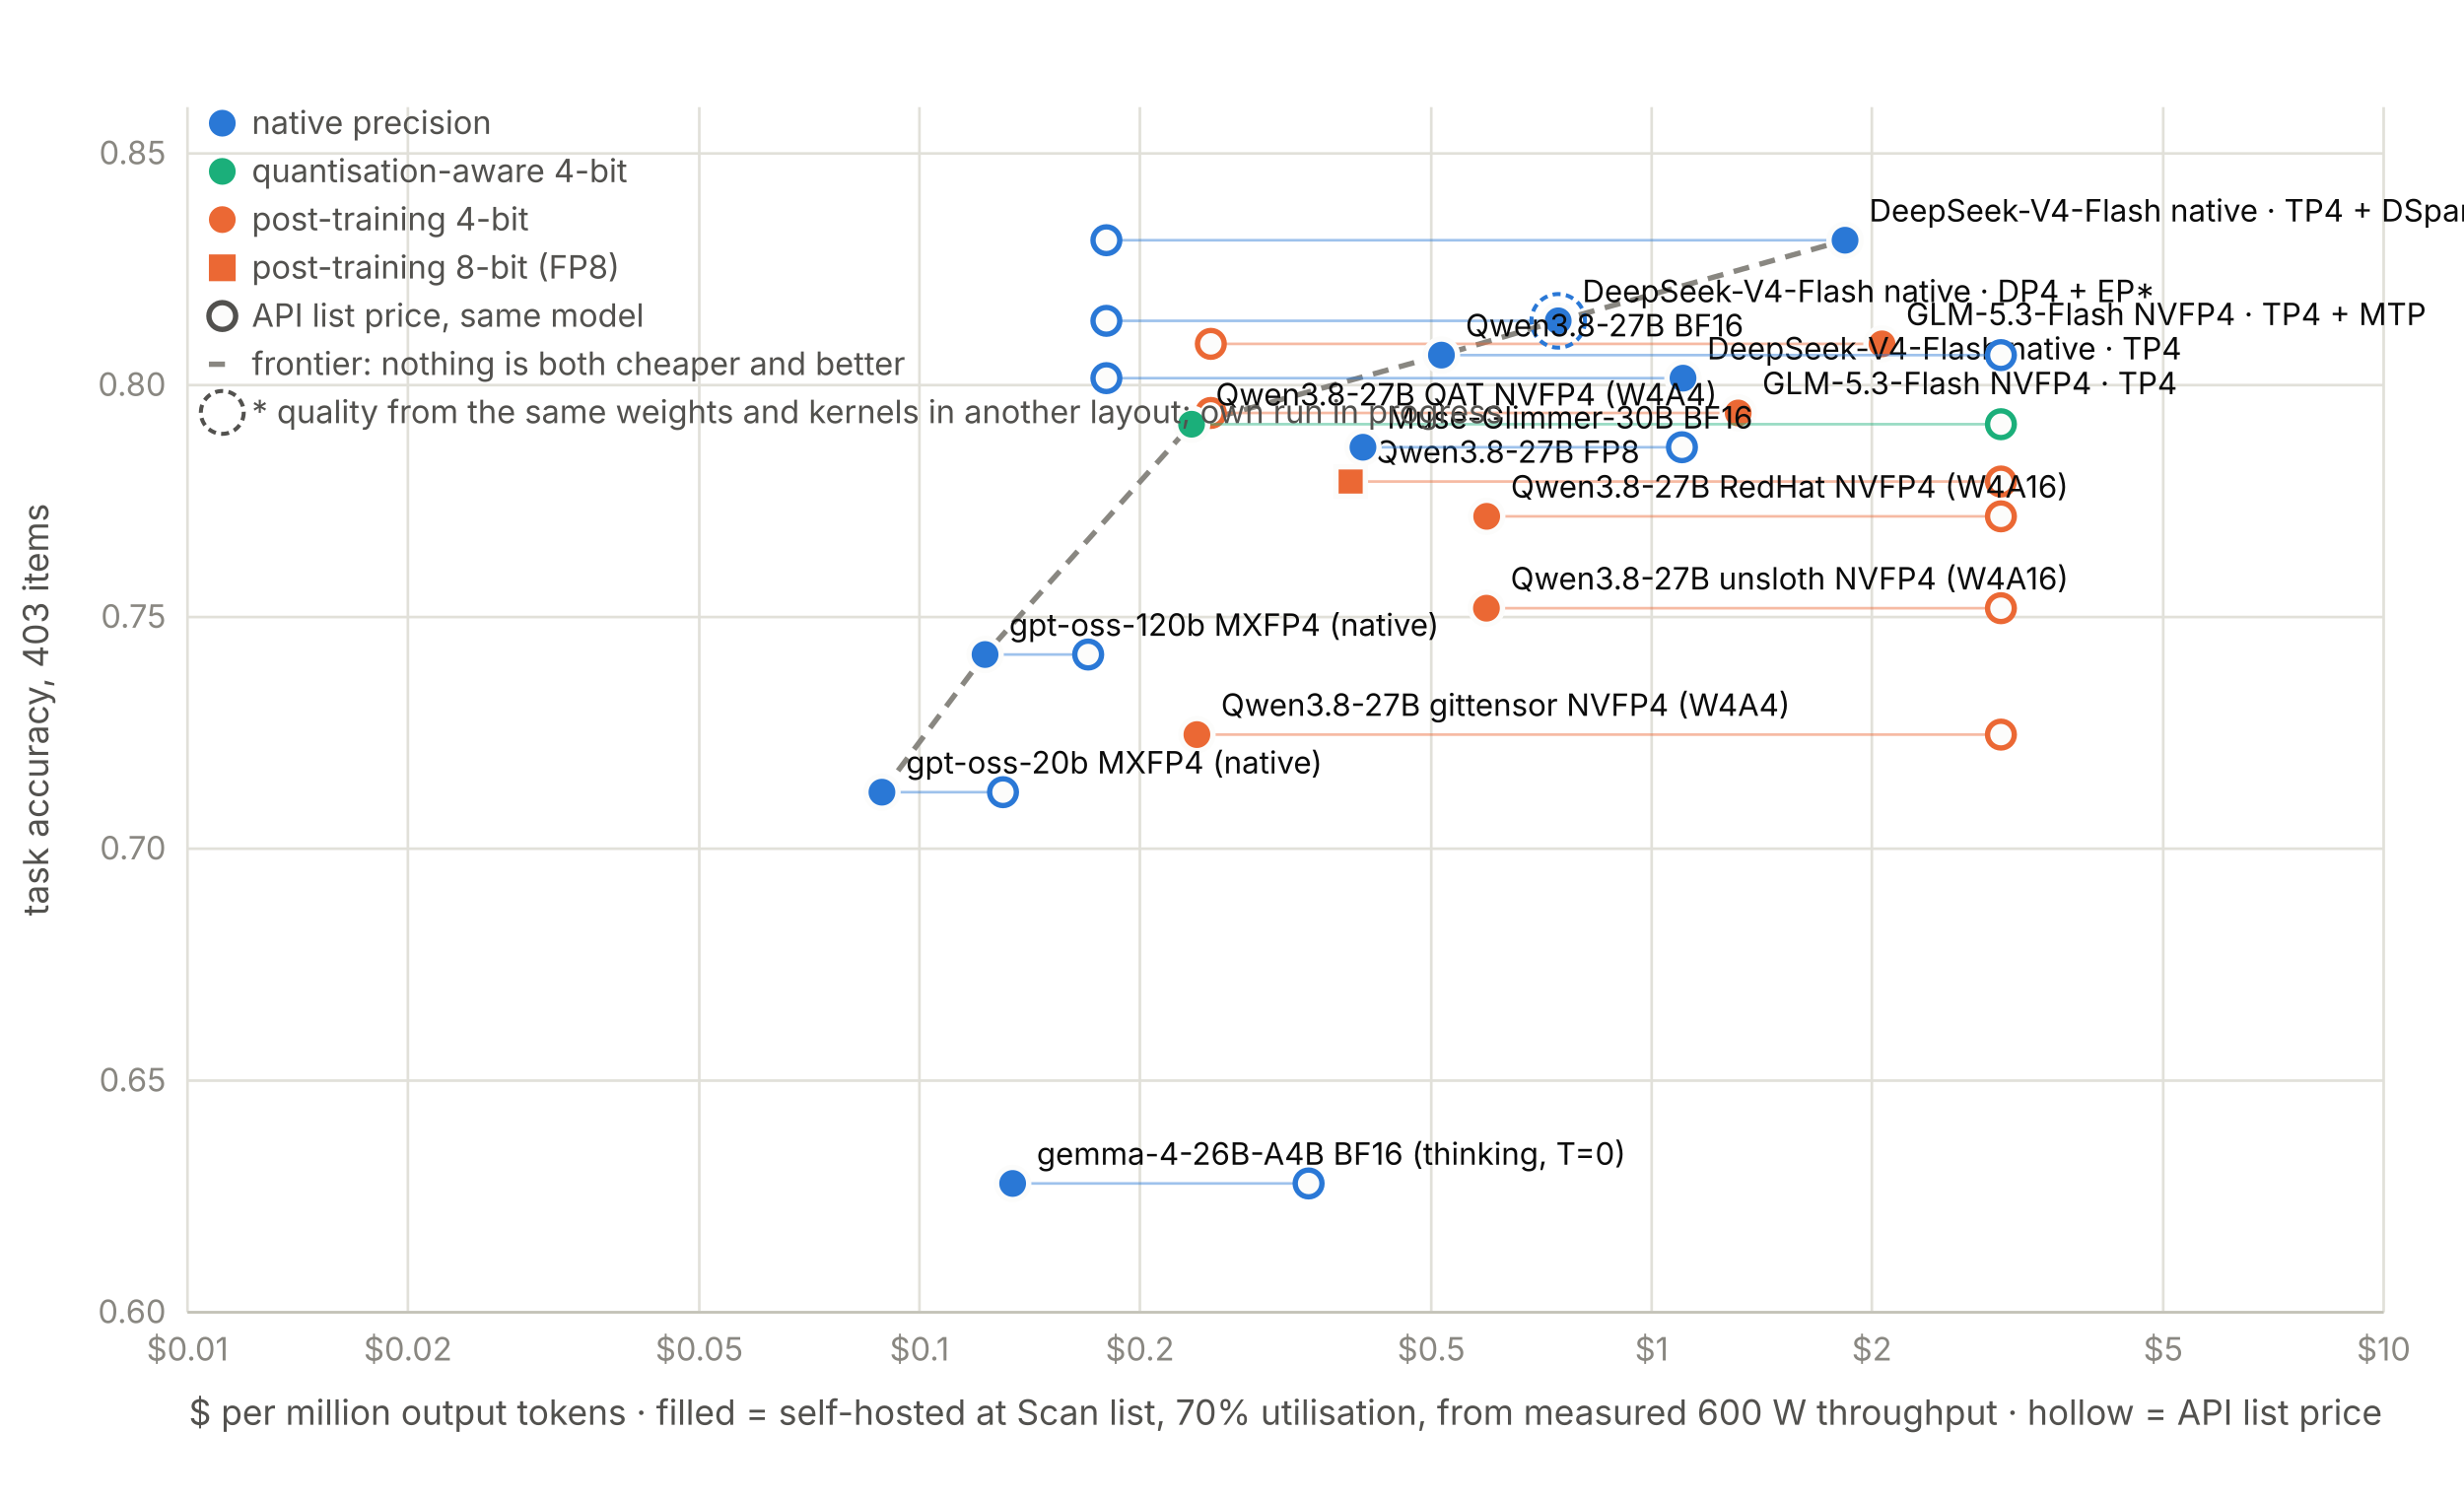
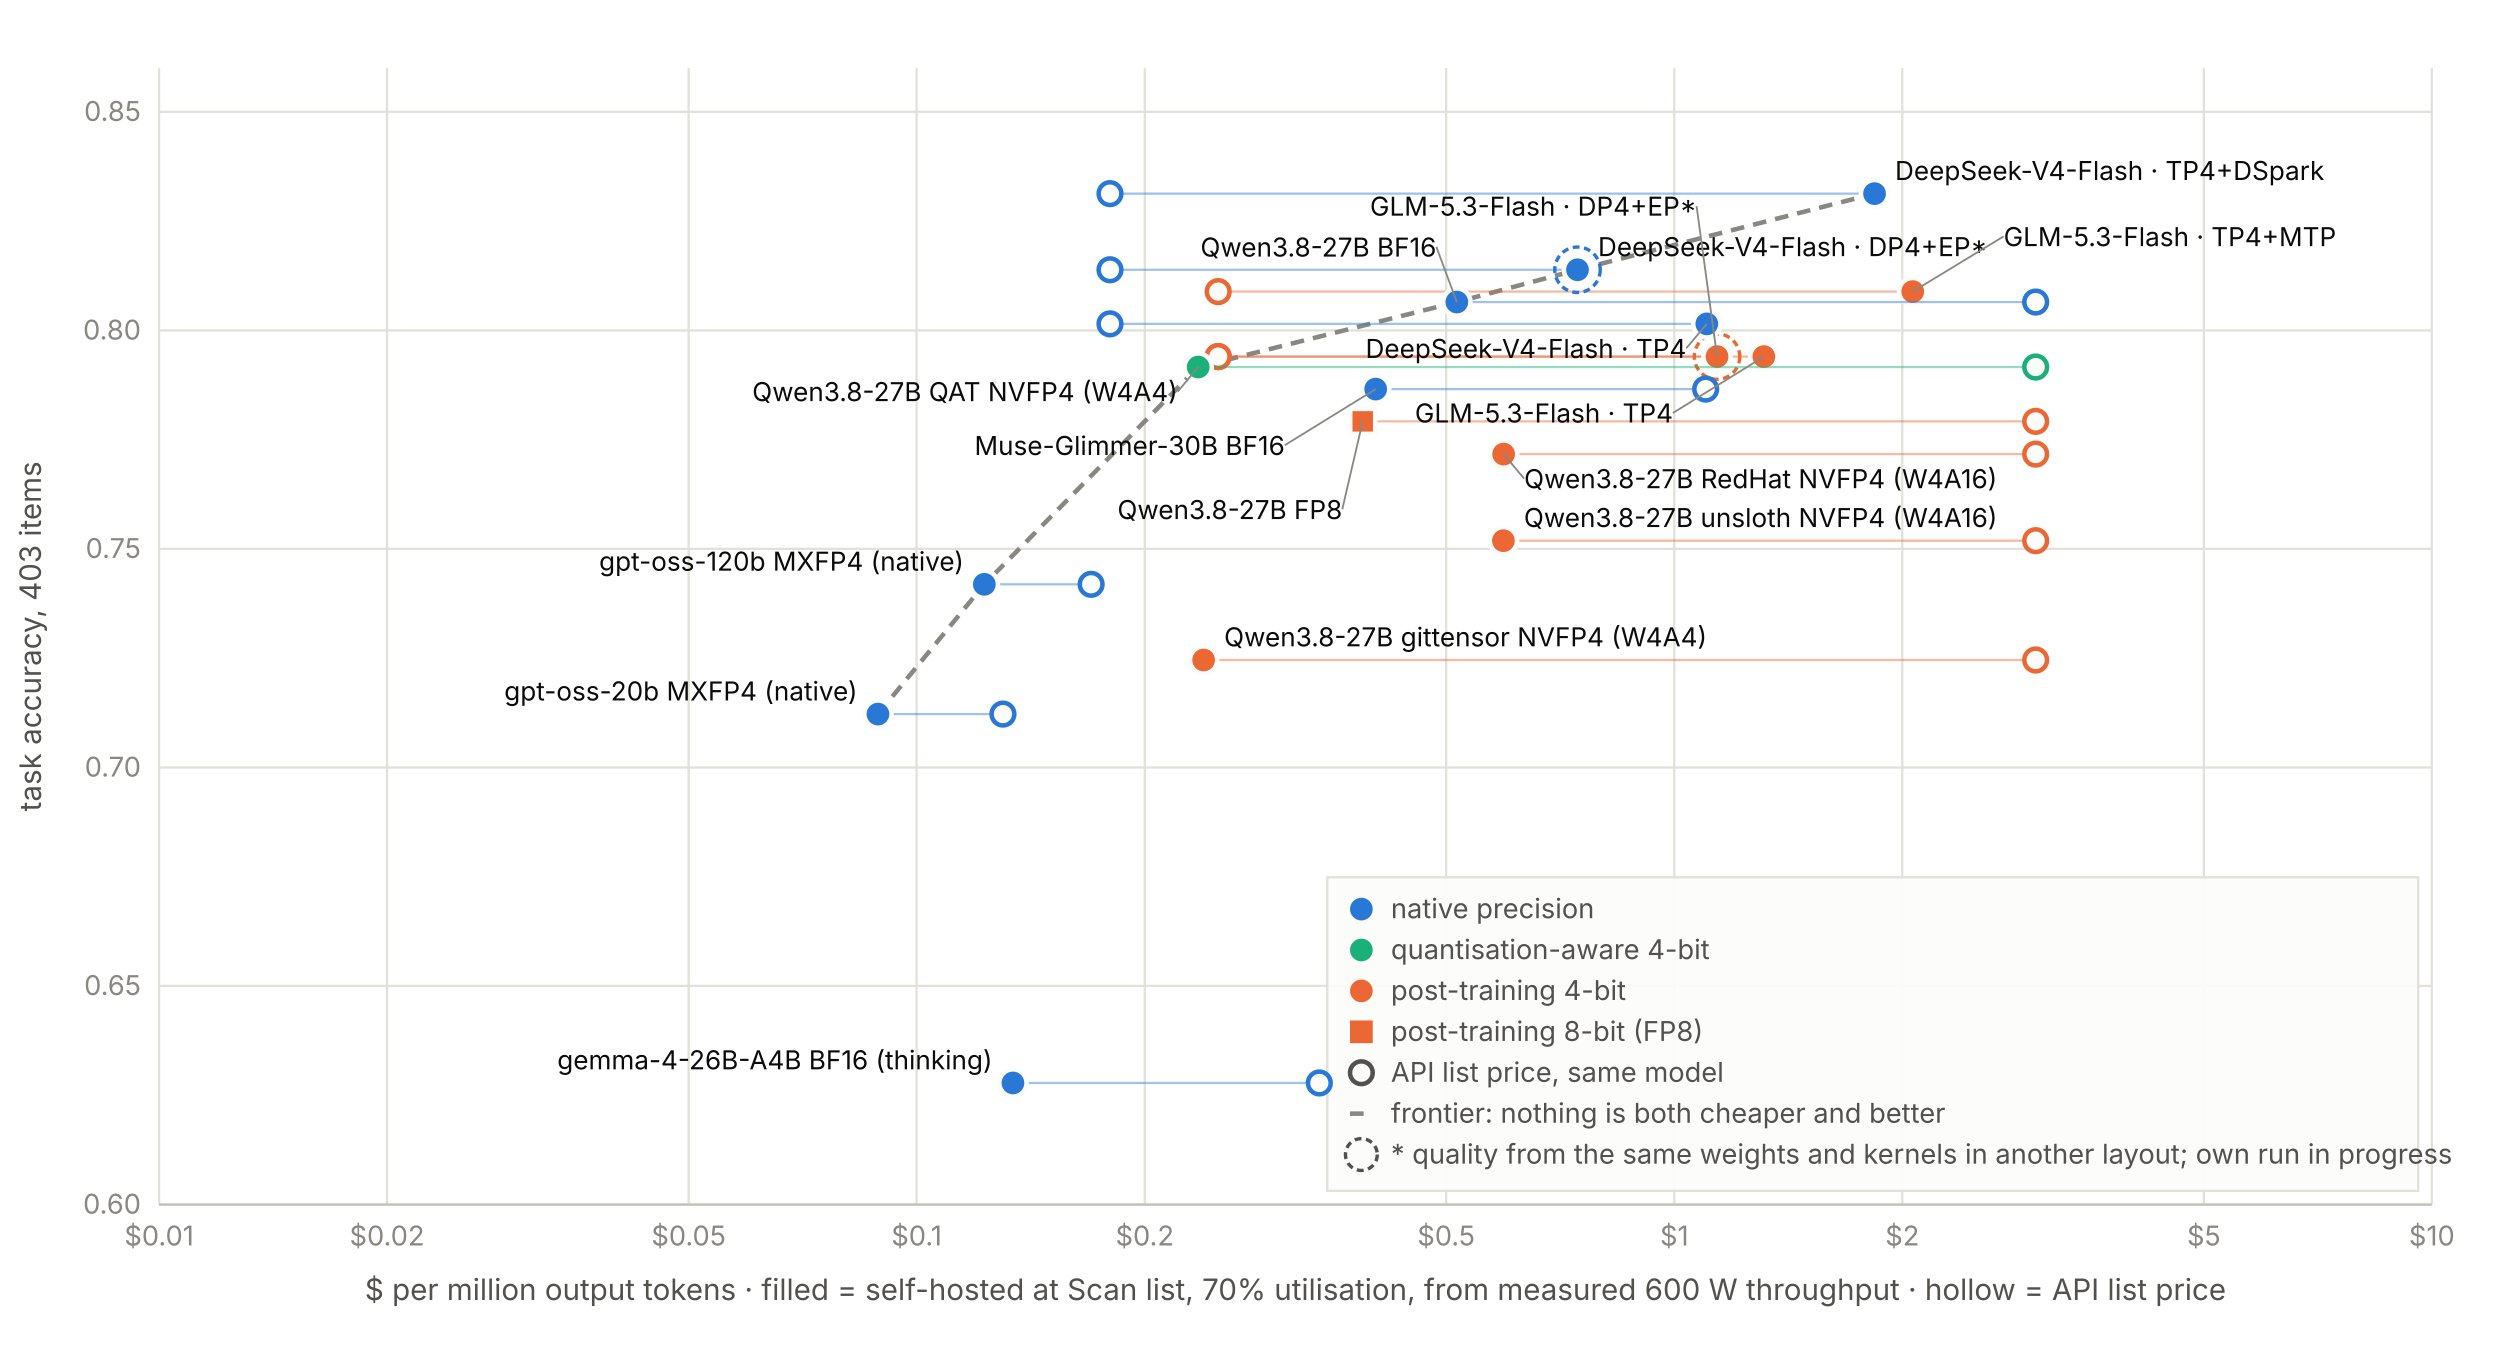
- <svg xmlns="http://www.w3.org/2000/svg" viewBox="0 0 920 560" width="100%" style="max-width:920px;font-family:system-ui,-apple-system,'Segoe UI',sans-serif;background:#fcfcfb" role="img" aria-label="Cost against quality for every configuration measured at 600 W">
-   <line x1="70.0" y1="40" x2="70.0" y2="490" stroke="#e1e0d9" stroke-width="1" />
-   <text x="70.0" y="508" font-size="12" fill="#898781" text-anchor="middle">$0.01</text>
-   <line x1="152.3" y1="40" x2="152.3" y2="490" stroke="#e1e0d9" stroke-width="1" />
-   <text x="152.3" y="508" font-size="12" fill="#898781" text-anchor="middle">$0.02</text>
-   <line x1="261.1" y1="40" x2="261.1" y2="490" stroke="#e1e0d9" stroke-width="1" />
-   <text x="261.1" y="508" font-size="12" fill="#898781" text-anchor="middle">$0.05</text>
-   <line x1="343.3" y1="40" x2="343.3" y2="490" stroke="#e1e0d9" stroke-width="1" />
-   <text x="343.3" y="508" font-size="12" fill="#898781" text-anchor="middle">$0.1</text>
-   <line x1="425.6" y1="40" x2="425.6" y2="490" stroke="#e1e0d9" stroke-width="1" />
-   <text x="425.6" y="508" font-size="12" fill="#898781" text-anchor="middle">$0.2</text>
-   <line x1="534.4" y1="40" x2="534.4" y2="490" stroke="#e1e0d9" stroke-width="1" />
-   <text x="534.4" y="508" font-size="12" fill="#898781" text-anchor="middle">$0.5</text>
-   <line x1="616.7" y1="40" x2="616.7" y2="490" stroke="#e1e0d9" stroke-width="1" />
-   <text x="616.7" y="508" font-size="12" fill="#898781" text-anchor="middle">$1</text>
-   <line x1="698.9" y1="40" x2="698.9" y2="490" stroke="#e1e0d9" stroke-width="1" />
-   <text x="698.9" y="508" font-size="12" fill="#898781" text-anchor="middle">$2</text>
-   <line x1="807.7" y1="40" x2="807.7" y2="490" stroke="#e1e0d9" stroke-width="1" />
-   <text x="807.7" y="508" font-size="12" fill="#898781" text-anchor="middle">$5</text>
-   <line x1="890.0" y1="40" x2="890.0" y2="490" stroke="#e1e0d9" stroke-width="1" />
-   <text x="890.0" y="508" font-size="12" fill="#898781" text-anchor="middle">$10</text>
-   <line x1="70" y1="490.0" x2="890" y2="490.0" stroke="#e1e0d9" stroke-width="1" />
-   <text x="62" y="494.0" font-size="12" fill="#898781" text-anchor="end">0.60</text>
-   <line x1="70" y1="403.5" x2="890" y2="403.5" stroke="#e1e0d9" stroke-width="1" />
-   <text x="62" y="407.5" font-size="12" fill="#898781" text-anchor="end">0.65</text>
-   <line x1="70" y1="316.9" x2="890" y2="316.9" stroke="#e1e0d9" stroke-width="1" />
-   <text x="62" y="320.9" font-size="12" fill="#898781" text-anchor="end">0.70</text>
-   <line x1="70" y1="230.4" x2="890" y2="230.4" stroke="#e1e0d9" stroke-width="1" />
-   <text x="62" y="234.4" font-size="12" fill="#898781" text-anchor="end">0.75</text>
-   <line x1="70" y1="143.8" x2="890" y2="143.8" stroke="#e1e0d9" stroke-width="1" />
-   <text x="62" y="147.8" font-size="12" fill="#898781" text-anchor="end">0.80</text>
-   <line x1="70" y1="57.3" x2="890" y2="57.3" stroke="#e1e0d9" stroke-width="1" />
-   <text x="62" y="61.3" font-size="12" fill="#898781" text-anchor="end">0.85</text>
-   <line x1="70" y1="490" x2="890" y2="490" stroke="#c3c2b7" />
-   <text x="480" y="532" font-size="13" fill="#52514e" text-anchor="middle">$ per million output tokens · filled = self-hosted at Scan list, 70% utilisation, from measured 600 W throughput · hollow = API list price</text>
-   <text transform="translate(18,265) rotate(-90)" font-size="13" fill="#52514e" text-anchor="middle">task accuracy, 403 items</text>
-   <path d="M329.3,295.8 L367.8,244.4 L444.9,158.4 L538.2,132.6 L581.8,119.8 L688.9,89.7" fill="none" stroke="#898781" stroke-width="2" stroke-dasharray="6 4" />
-   <line x1="649.0" y1="154.2" x2="452.1" y2="154.2" stroke="#eb6834" stroke-width="1" stroke-opacity="0.45" />
-   <circle cx="452.1" cy="154.2" r="5" fill="#fcfcfb" stroke="#eb6834" stroke-width="2" />
-   <circle cx="649.0" cy="154.2" r="6" fill="#eb6834" stroke="#fcfcfb" stroke-width="2" />
-   <text x="658.0" y="147.2" font-size="11.5" fill="#0b0b0b">GLM-5.3-Flash NVFP4 · TP4</text>
-   <line x1="702.7" y1="128.4" x2="452.1" y2="128.4" stroke="#eb6834" stroke-width="1" stroke-opacity="0.45" />
-   <circle cx="452.1" cy="128.4" r="5" fill="#fcfcfb" stroke="#eb6834" stroke-width="2" />
-   <circle cx="702.7" cy="128.4" r="6" fill="#eb6834" stroke="#fcfcfb" stroke-width="2" />
-   <text x="711.7" y="121.4" font-size="11.5" fill="#0b0b0b">GLM-5.3-Flash NVFP4 · TP4 + MTP</text>
-   <line x1="628.4" y1="141.2" x2="413.1" y2="141.2" stroke="#2a78d6" stroke-width="1" stroke-opacity="0.45" />
-   <circle cx="413.1" cy="141.2" r="5" fill="#fcfcfb" stroke="#2a78d6" stroke-width="2" />
-   <circle cx="628.4" cy="141.2" r="6" fill="#2a78d6" stroke="#fcfcfb" stroke-width="2" />
-   <text x="637.4" y="134.2" font-size="11.5" fill="#0b0b0b">DeepSeek-V4-Flash native · TP4</text>
-   <line x1="581.8" y1="119.8" x2="413.1" y2="119.8" stroke="#2a78d6" stroke-width="1" stroke-opacity="0.45" />
-   <circle cx="413.1" cy="119.8" r="5" fill="#fcfcfb" stroke="#2a78d6" stroke-width="2" />
-   <circle cx="581.8" cy="119.8" r="10" fill="none" stroke="#2a78d6" stroke-width="1.5" stroke-dasharray="3 2" />
-   <circle cx="581.8" cy="119.8" r="6" fill="#2a78d6" stroke="#fcfcfb" stroke-width="2" />
-   <text x="590.8" y="112.8" font-size="11.5" fill="#0b0b0b">DeepSeek-V4-Flash native · DP4 + EP*</text>
-   <line x1="688.9" y1="89.7" x2="413.1" y2="89.7" stroke="#2a78d6" stroke-width="1" stroke-opacity="0.45" />
-   <circle cx="413.1" cy="89.7" r="5" fill="#fcfcfb" stroke="#2a78d6" stroke-width="2" />
-   <circle cx="688.9" cy="89.7" r="6" fill="#2a78d6" stroke="#fcfcfb" stroke-width="2" />
-   <text x="697.9" y="82.7" font-size="11.5" fill="#0b0b0b">DeepSeek-V4-Flash native · TP4 + DSpark</text>
-   <line x1="538.2" y1="132.6" x2="747.1" y2="132.6" stroke="#2a78d6" stroke-width="1" stroke-opacity="0.45" />
-   <circle cx="747.1" cy="132.6" r="5" fill="#fcfcfb" stroke="#2a78d6" stroke-width="2" />
-   <circle cx="538.2" cy="132.6" r="6" fill="#2a78d6" stroke="#fcfcfb" stroke-width="2" />
-   <text x="547.2" y="125.6" font-size="11.5" fill="#0b0b0b">Qwen3.8-27B BF16</text>
-   <line x1="444.9" y1="158.4" x2="747.1" y2="158.4" stroke="#1baf7a" stroke-width="1" stroke-opacity="0.45" />
-   <circle cx="747.1" cy="158.4" r="5" fill="#fcfcfb" stroke="#1baf7a" stroke-width="2" />
-   <circle cx="444.9" cy="158.4" r="6" fill="#1baf7a" stroke="#fcfcfb" stroke-width="2" />
-   <text x="453.9" y="151.4" font-size="11.5" fill="#0b0b0b">Qwen3.8-27B QAT NVFP4 (W4A4)</text>
-   <line x1="504.3" y1="179.8" x2="747.1" y2="179.8" stroke="#eb6834" stroke-width="1" stroke-opacity="0.45" />
-   <circle cx="747.1" cy="179.8" r="5" fill="#fcfcfb" stroke="#eb6834" stroke-width="2" />
-   <rect x="498.8" y="174.3" width="11" height="11" fill="#eb6834" stroke="#fcfcfb" stroke-width="2" />
-   <text x="513.3" y="172.8" font-size="11.5" fill="#0b0b0b">Qwen3.8-27B FP8</text>
-   <line x1="446.9" y1="274.3" x2="747.1" y2="274.3" stroke="#eb6834" stroke-width="1" stroke-opacity="0.45" />
-   <circle cx="747.1" cy="274.3" r="5" fill="#fcfcfb" stroke="#eb6834" stroke-width="2" />
-   <circle cx="446.9" cy="274.3" r="6" fill="#eb6834" stroke="#fcfcfb" stroke-width="2" />
-   <text x="455.9" y="267.3" font-size="11.5" fill="#0b0b0b">Qwen3.8-27B gittensor NVFP4 (W4A4)</text>
-   <line x1="555.1" y1="192.8" x2="747.1" y2="192.8" stroke="#eb6834" stroke-width="1" stroke-opacity="0.45" />
-   <circle cx="747.1" cy="192.8" r="5" fill="#fcfcfb" stroke="#eb6834" stroke-width="2" />
-   <circle cx="555.1" cy="192.8" r="6" fill="#eb6834" stroke="#fcfcfb" stroke-width="2" />
-   <text x="564.1" y="185.8" font-size="11.5" fill="#0b0b0b">Qwen3.8-27B RedHat NVFP4 (W4A16)</text>
-   <line x1="555.0" y1="227.1" x2="747.1" y2="227.1" stroke="#eb6834" stroke-width="1" stroke-opacity="0.45" />
-   <circle cx="747.1" cy="227.1" r="5" fill="#fcfcfb" stroke="#eb6834" stroke-width="2" />
-   <circle cx="555.0" cy="227.1" r="6" fill="#eb6834" stroke="#fcfcfb" stroke-width="2" />
-   <text x="564.0" y="220.1" font-size="11.5" fill="#0b0b0b">Qwen3.8-27B unsloth NVFP4 (W4A16)</text>
-   <line x1="508.9" y1="167.0" x2="628.0" y2="167.0" stroke="#2a78d6" stroke-width="1" stroke-opacity="0.45" />
-   <circle cx="628.0" cy="167.0" r="5" fill="#fcfcfb" stroke="#2a78d6" stroke-width="2" />
-   <circle cx="508.9" cy="167.0" r="6" fill="#2a78d6" stroke="#fcfcfb" stroke-width="2" />
-   <text x="517.9" y="160.0" font-size="11.5" fill="#0b0b0b">Muse-Glimmer-30B BF16</text>
-   <line x1="378.1" y1="441.9" x2="488.6" y2="441.9" stroke="#2a78d6" stroke-width="1" stroke-opacity="0.45" />
-   <circle cx="488.6" cy="441.9" r="5" fill="#fcfcfb" stroke="#2a78d6" stroke-width="2" />
-   <circle cx="378.1" cy="441.9" r="6" fill="#2a78d6" stroke="#fcfcfb" stroke-width="2" />
-   <text x="387.1" y="434.9" font-size="11.5" fill="#0b0b0b">gemma-4-26B-A4B BF16 (thinking, T=0)</text>
-   <line x1="367.8" y1="244.4" x2="406.3" y2="244.4" stroke="#2a78d6" stroke-width="1" stroke-opacity="0.45" />
-   <circle cx="406.3" cy="244.4" r="5" fill="#fcfcfb" stroke="#2a78d6" stroke-width="2" />
-   <circle cx="367.8" cy="244.4" r="6" fill="#2a78d6" stroke="#fcfcfb" stroke-width="2" />
-   <text x="376.8" y="237.4" font-size="11.5" fill="#0b0b0b">gpt-oss-120b MXFP4 (native)</text>
-   <line x1="329.3" y1="295.8" x2="374.5" y2="295.8" stroke="#2a78d6" stroke-width="1" stroke-opacity="0.45" />
-   <circle cx="374.5" cy="295.8" r="5" fill="#fcfcfb" stroke="#2a78d6" stroke-width="2" />
-   <circle cx="329.3" cy="295.8" r="6" fill="#2a78d6" stroke="#fcfcfb" stroke-width="2" />
-   <text x="338.3" y="288.8" font-size="11.5" fill="#0b0b0b">gpt-oss-20b MXFP4 (native)</text>
-   <circle cx="83" cy="46" r="5" fill="#2a78d6" />
-   <text x="94" y="50" font-size="12" fill="#52514e">native precision</text>
-   <circle cx="83" cy="64" r="5" fill="#1baf7a" />
-   <text x="94" y="68" font-size="12" fill="#52514e">quantisation-aware 4-bit</text>
-   <circle cx="83" cy="82" r="5" fill="#eb6834" />
-   <text x="94" y="86" font-size="12" fill="#52514e">post-training 4-bit</text>
-   <rect x="78" y="95" width="10" height="10" fill="#eb6834" />
-   <text x="94" y="104" font-size="12" fill="#52514e">post-training 8-bit (FP8)</text>
-   <circle cx="83" cy="118" r="5" fill="#fcfcfb" stroke="#52514e" stroke-width="2" />
-   <text x="94" y="122" font-size="12" fill="#52514e">API list price, same model</text>
-   <circle cx="83" cy="154" r="8" fill="none" stroke="#52514e" stroke-width="1.5" stroke-dasharray="3 2" />
-   <text x="94" y="158" font-size="12" fill="#52514e">* quality from the same weights and kernels in another layout; own run in progress</text>
-   <line x1="78" y1="136" x2="88" y2="136" stroke="#898781" stroke-width="2" stroke-dasharray="6 4" />
-   <text x="94" y="140" font-size="12" fill="#52514e">frontier: nothing is both cheaper and better</text>
+ <svg xmlns="http://www.w3.org/2000/svg" viewBox="0 0 1100 600" width="100%" style="max-width:1100px;font-family:system-ui,-apple-system,'Segoe UI',sans-serif;background:#fcfcfb" role="img" aria-label="Cost against quality for every configuration measured at 600 W">
+   <line x1="70.0" y1="30" x2="70.0" y2="530" stroke="#e1e0d9" stroke-width="1" />
+   <text x="70.0" y="548" font-size="12" fill="#898781" text-anchor="middle">$0.01</text>
+   <line x1="170.3" y1="30" x2="170.3" y2="530" stroke="#e1e0d9" stroke-width="1" />
+   <text x="170.3" y="548" font-size="12" fill="#898781" text-anchor="middle">$0.02</text>
+   <line x1="303.0" y1="30" x2="303.0" y2="530" stroke="#e1e0d9" stroke-width="1" />
+   <text x="303.0" y="548" font-size="12" fill="#898781" text-anchor="middle">$0.05</text>
+   <line x1="403.3" y1="30" x2="403.3" y2="530" stroke="#e1e0d9" stroke-width="1" />
+   <text x="403.3" y="548" font-size="12" fill="#898781" text-anchor="middle">$0.1</text>
+   <line x1="503.7" y1="30" x2="503.7" y2="530" stroke="#e1e0d9" stroke-width="1" />
+   <text x="503.7" y="548" font-size="12" fill="#898781" text-anchor="middle">$0.2</text>
+   <line x1="636.3" y1="30" x2="636.3" y2="530" stroke="#e1e0d9" stroke-width="1" />
+   <text x="636.3" y="548" font-size="12" fill="#898781" text-anchor="middle">$0.5</text>
+   <line x1="736.7" y1="30" x2="736.7" y2="530" stroke="#e1e0d9" stroke-width="1" />
+   <text x="736.7" y="548" font-size="12" fill="#898781" text-anchor="middle">$1</text>
+   <line x1="837.0" y1="30" x2="837.0" y2="530" stroke="#e1e0d9" stroke-width="1" />
+   <text x="837.0" y="548" font-size="12" fill="#898781" text-anchor="middle">$2</text>
+   <line x1="969.7" y1="30" x2="969.7" y2="530" stroke="#e1e0d9" stroke-width="1" />
+   <text x="969.7" y="548" font-size="12" fill="#898781" text-anchor="middle">$5</text>
+   <line x1="1070.0" y1="30" x2="1070.0" y2="530" stroke="#e1e0d9" stroke-width="1" />
+   <text x="1070.0" y="548" font-size="12" fill="#898781" text-anchor="middle">$10</text>
+   <line x1="70" y1="530.0" x2="1070" y2="530.0" stroke="#e1e0d9" stroke-width="1" />
+   <text x="62" y="534.0" font-size="12" fill="#898781" text-anchor="end">0.60</text>
+   <line x1="70" y1="433.8" x2="1070" y2="433.8" stroke="#e1e0d9" stroke-width="1" />
+   <text x="62" y="437.8" font-size="12" fill="#898781" text-anchor="end">0.65</text>
+   <line x1="70" y1="337.7" x2="1070" y2="337.7" stroke="#e1e0d9" stroke-width="1" />
+   <text x="62" y="341.7" font-size="12" fill="#898781" text-anchor="end">0.70</text>
+   <line x1="70" y1="241.5" x2="1070" y2="241.5" stroke="#e1e0d9" stroke-width="1" />
+   <text x="62" y="245.5" font-size="12" fill="#898781" text-anchor="end">0.75</text>
+   <line x1="70" y1="145.4" x2="1070" y2="145.4" stroke="#e1e0d9" stroke-width="1" />
+   <text x="62" y="149.4" font-size="12" fill="#898781" text-anchor="end">0.80</text>
+   <line x1="70" y1="49.2" x2="1070" y2="49.2" stroke="#e1e0d9" stroke-width="1" />
+   <text x="62" y="53.2" font-size="12" fill="#898781" text-anchor="end">0.85</text>
+   <line x1="70" y1="530" x2="1070" y2="530" stroke="#c3c2b7" />
+   <text x="570" y="572" font-size="13" fill="#52514e" text-anchor="middle">$ per million output tokens · filled = self-hosted at Scan list, 70% utilisation, from measured 600 W throughput · hollow = API list price</text>
+   <text transform="translate(18,280) rotate(-90)" font-size="13" fill="#52514e" text-anchor="middle">task accuracy, 403 items</text>
+   <rect x="584" y="386" width="480" height="138" fill="#fcfcfb" fill-opacity="0.92" stroke="#e1e0d9" />
+   <circle cx="599" cy="400" r="5" fill="#2a78d6" />
+   <text x="612" y="404" font-size="12" fill="#52514e">native precision</text>
+   <circle cx="599" cy="418" r="5" fill="#1baf7a" />
+   <text x="612" y="422" font-size="12" fill="#52514e">quantisation-aware 4-bit</text>
+   <circle cx="599" cy="436" r="5" fill="#eb6834" />
+   <text x="612" y="440" font-size="12" fill="#52514e">post-training 4-bit</text>
+   <rect x="594" y="449" width="10" height="10" fill="#eb6834" />
+   <text x="612" y="458" font-size="12" fill="#52514e">post-training 8-bit (FP8)</text>
+   <circle cx="599" cy="472" r="5" fill="#fcfcfb" stroke="#52514e" stroke-width="2" />
+   <text x="612" y="476" font-size="12" fill="#52514e">API list price, same model</text>
+   <line x1="594" y1="490" x2="604" y2="490" stroke="#898781" stroke-width="2" stroke-dasharray="6 4" />
+   <text x="612" y="494" font-size="12" fill="#52514e">frontier: nothing is both cheaper and better</text>
+   <circle cx="599" cy="508" r="7" fill="none" stroke="#52514e" stroke-width="1.5" stroke-dasharray="3 2" />
+   <text x="612" y="512" font-size="12" fill="#52514e">* quality from the same weights and kernels in another layout; own run in progress</text>
+   <path d="M386.3,314.2 L433.1,257.1 L527.2,161.5 L641.0,132.9 L694.1,118.7 L824.8,85.2" fill="none" stroke="#898781" stroke-width="2" stroke-dasharray="6 4" />
+   <line x1="776.1" y1="156.9" x2="536.0" y2="156.9" stroke="#eb6834" stroke-width="1" stroke-opacity="0.45" />
+   <circle cx="536.0" cy="156.9" r="5" fill="#fcfcfb" stroke="#eb6834" stroke-width="2" />
+   <circle cx="776.1" cy="156.9" r="6" fill="#eb6834" stroke="#fcfcfb" stroke-width="2" />
+   <line x1="755.5" y1="156.9" x2="536.0" y2="156.9" stroke="#eb6834" stroke-width="1" stroke-opacity="0.45" />
+   <circle cx="536.0" cy="156.9" r="5" fill="#fcfcfb" stroke="#eb6834" stroke-width="2" />
+   <circle cx="755.5" cy="156.9" r="10" fill="none" stroke="#eb6834" stroke-width="1.5" stroke-dasharray="3 2" />
+   <circle cx="755.5" cy="156.9" r="6" fill="#eb6834" stroke="#fcfcfb" stroke-width="2" />
+   <line x1="841.6" y1="128.3" x2="536.0" y2="128.3" stroke="#eb6834" stroke-width="1" stroke-opacity="0.45" />
+   <circle cx="536.0" cy="128.3" r="5" fill="#fcfcfb" stroke="#eb6834" stroke-width="2" />
+   <circle cx="841.6" cy="128.3" r="6" fill="#eb6834" stroke="#fcfcfb" stroke-width="2" />
+   <line x1="751.0" y1="142.5" x2="488.4" y2="142.5" stroke="#2a78d6" stroke-width="1" stroke-opacity="0.45" />
+   <circle cx="488.4" cy="142.5" r="5" fill="#fcfcfb" stroke="#2a78d6" stroke-width="2" />
+   <circle cx="751.0" cy="142.5" r="6" fill="#2a78d6" stroke="#fcfcfb" stroke-width="2" />
+   <line x1="694.1" y1="118.7" x2="488.4" y2="118.7" stroke="#2a78d6" stroke-width="1" stroke-opacity="0.45" />
+   <circle cx="488.4" cy="118.7" r="5" fill="#fcfcfb" stroke="#2a78d6" stroke-width="2" />
+   <circle cx="694.1" cy="118.7" r="10" fill="none" stroke="#2a78d6" stroke-width="1.5" stroke-dasharray="3 2" />
+   <circle cx="694.1" cy="118.7" r="6" fill="#2a78d6" stroke="#fcfcfb" stroke-width="2" />
+   <line x1="824.8" y1="85.2" x2="488.4" y2="85.2" stroke="#2a78d6" stroke-width="1" stroke-opacity="0.45" />
+   <circle cx="488.4" cy="85.2" r="5" fill="#fcfcfb" stroke="#2a78d6" stroke-width="2" />
+   <circle cx="824.8" cy="85.2" r="6" fill="#2a78d6" stroke="#fcfcfb" stroke-width="2" />
+   <line x1="641.0" y1="132.9" x2="895.7" y2="132.9" stroke="#2a78d6" stroke-width="1" stroke-opacity="0.45" />
+   <circle cx="895.7" cy="132.9" r="5" fill="#fcfcfb" stroke="#2a78d6" stroke-width="2" />
+   <circle cx="641.0" cy="132.9" r="6" fill="#2a78d6" stroke="#fcfcfb" stroke-width="2" />
+   <line x1="527.2" y1="161.5" x2="895.7" y2="161.5" stroke="#1baf7a" stroke-width="1" stroke-opacity="0.45" />
+   <circle cx="895.7" cy="161.5" r="5" fill="#fcfcfb" stroke="#1baf7a" stroke-width="2" />
+   <circle cx="527.2" cy="161.5" r="6" fill="#1baf7a" stroke="#fcfcfb" stroke-width="2" />
+   <line x1="599.6" y1="185.4" x2="895.7" y2="185.4" stroke="#eb6834" stroke-width="1" stroke-opacity="0.45" />
+   <circle cx="895.7" cy="185.4" r="5" fill="#fcfcfb" stroke="#eb6834" stroke-width="2" />
+   <rect x="594.1" y="179.9" width="11" height="11" fill="#eb6834" stroke="#fcfcfb" stroke-width="2" />
+   <line x1="529.6" y1="290.4" x2="895.7" y2="290.4" stroke="#eb6834" stroke-width="1" stroke-opacity="0.45" />
+   <circle cx="895.7" cy="290.4" r="5" fill="#fcfcfb" stroke="#eb6834" stroke-width="2" />
+   <circle cx="529.6" cy="290.4" r="6" fill="#eb6834" stroke="#fcfcfb" stroke-width="2" />
+   <line x1="661.6" y1="199.8" x2="895.7" y2="199.8" stroke="#eb6834" stroke-width="1" stroke-opacity="0.45" />
+   <circle cx="895.7" cy="199.8" r="5" fill="#fcfcfb" stroke="#eb6834" stroke-width="2" />
+   <circle cx="661.6" cy="199.8" r="6" fill="#eb6834" stroke="#fcfcfb" stroke-width="2" />
+   <line x1="661.5" y1="237.9" x2="895.7" y2="237.9" stroke="#eb6834" stroke-width="1" stroke-opacity="0.45" />
+   <circle cx="895.7" cy="237.9" r="5" fill="#fcfcfb" stroke="#eb6834" stroke-width="2" />
+   <circle cx="661.5" cy="237.9" r="6" fill="#eb6834" stroke="#fcfcfb" stroke-width="2" />
+   <line x1="605.3" y1="171.2" x2="750.5" y2="171.2" stroke="#2a78d6" stroke-width="1" stroke-opacity="0.45" />
+   <circle cx="750.5" cy="171.2" r="5" fill="#fcfcfb" stroke="#2a78d6" stroke-width="2" />
+   <circle cx="605.3" cy="171.2" r="6" fill="#2a78d6" stroke="#fcfcfb" stroke-width="2" />
+   <line x1="445.7" y1="476.5" x2="580.5" y2="476.5" stroke="#2a78d6" stroke-width="1" stroke-opacity="0.45" />
+   <circle cx="580.5" cy="476.5" r="5" fill="#fcfcfb" stroke="#2a78d6" stroke-width="2" />
+   <circle cx="445.7" cy="476.5" r="6" fill="#2a78d6" stroke="#fcfcfb" stroke-width="2" />
+   <line x1="433.1" y1="257.1" x2="480.1" y2="257.1" stroke="#2a78d6" stroke-width="1" stroke-opacity="0.45" />
+   <circle cx="480.1" cy="257.1" r="5" fill="#fcfcfb" stroke="#2a78d6" stroke-width="2" />
+   <circle cx="433.1" cy="257.1" r="6" fill="#2a78d6" stroke="#fcfcfb" stroke-width="2" />
+   <line x1="386.3" y1="314.2" x2="441.3" y2="314.2" stroke="#2a78d6" stroke-width="1" stroke-opacity="0.45" />
+   <circle cx="441.3" cy="314.2" r="5" fill="#fcfcfb" stroke="#2a78d6" stroke-width="2" />
+   <circle cx="386.3" cy="314.2" r="6" fill="#2a78d6" stroke="#fcfcfb" stroke-width="2" />
+   <text x="833.8" y="79.2" font-size="11.5" fill="#0b0b0b" text-anchor="start">DeepSeek-V4-Flash · TP4+DSpark</text>
+   <text x="703.1" y="112.7" font-size="11.5" fill="#0b0b0b" text-anchor="start">DeepSeek-V4-Flash · DP4+EP*</text>
+   <line x1="841.6" y1="128.3" x2="881.6" y2="104.0" stroke="#898781" stroke-width="0.8" />
+   <text x="881.6" y="108.3" font-size="11.5" fill="#0b0b0b" text-anchor="start">GLM-5.3-Flash · TP4+MTP</text>
+   <line x1="641.0" y1="132.9" x2="632.0" y2="108.6" stroke="#898781" stroke-width="0.8" />
+   <text x="632.0" y="112.9" font-size="11.5" fill="#0b0b0b" text-anchor="end">Qwen3.8-27B BF16</text>
+   <line x1="751.0" y1="142.5" x2="742.0" y2="153.2" stroke="#898781" stroke-width="0.8" />
+   <text x="742.0" y="157.5" font-size="11.5" fill="#0b0b0b" text-anchor="end">DeepSeek-V4-Flash · TP4</text>
+   <line x1="776.1" y1="156.9" x2="736.1" y2="181.7" stroke="#898781" stroke-width="0.8" />
+   <text x="736.1" y="185.9" font-size="11.5" fill="#0b0b0b" text-anchor="end">GLM-5.3-Flash · TP4</text>
+   <line x1="755.5" y1="156.9" x2="746.5" y2="90.7" stroke="#898781" stroke-width="0.8" />
+   <text x="746.5" y="94.9" font-size="11.5" fill="#0b0b0b" text-anchor="end">GLM-5.3-Flash · DP4+EP*</text>
+   <line x1="527.2" y1="161.5" x2="518.2" y2="172.3" stroke="#898781" stroke-width="0.8" />
+   <text x="518.2" y="176.5" font-size="11.5" fill="#0b0b0b" text-anchor="end">Qwen3.8-27B QAT NVFP4 (W4A4)</text>
+   <line x1="605.3" y1="171.2" x2="565.3" y2="195.9" stroke="#898781" stroke-width="0.8" />
+   <text x="565.3" y="200.2" font-size="11.5" fill="#0b0b0b" text-anchor="end">Muse-Glimmer-30B BF16</text>
+   <line x1="599.6" y1="185.4" x2="590.6" y2="224.1" stroke="#898781" stroke-width="0.8" />
+   <text x="590.6" y="228.4" font-size="11.5" fill="#0b0b0b" text-anchor="end">Qwen3.8-27B FP8</text>
+   <line x1="661.6" y1="199.8" x2="670.6" y2="210.6" stroke="#898781" stroke-width="0.8" />
+   <text x="670.6" y="214.8" font-size="11.5" fill="#0b0b0b" text-anchor="start">Qwen3.8-27B RedHat NVFP4 (W4A16)</text>
+   <text x="670.5" y="231.9" font-size="11.5" fill="#0b0b0b" text-anchor="start">Qwen3.8-27B unsloth NVFP4 (W4A16)</text>
+   <text x="424.1" y="251.1" font-size="11.5" fill="#0b0b0b" text-anchor="end">gpt-oss-120b MXFP4 (native)</text>
+   <text x="538.6" y="284.4" font-size="11.5" fill="#0b0b0b" text-anchor="start">Qwen3.8-27B gittensor NVFP4 (W4A4)</text>
+   <text x="377.3" y="308.2" font-size="11.5" fill="#0b0b0b" text-anchor="end">gpt-oss-20b MXFP4 (native)</text>
+   <text x="436.7" y="470.5" font-size="11.5" fill="#0b0b0b" text-anchor="end">gemma-4-26B-A4B BF16 (thinking)</text>
</svg>
